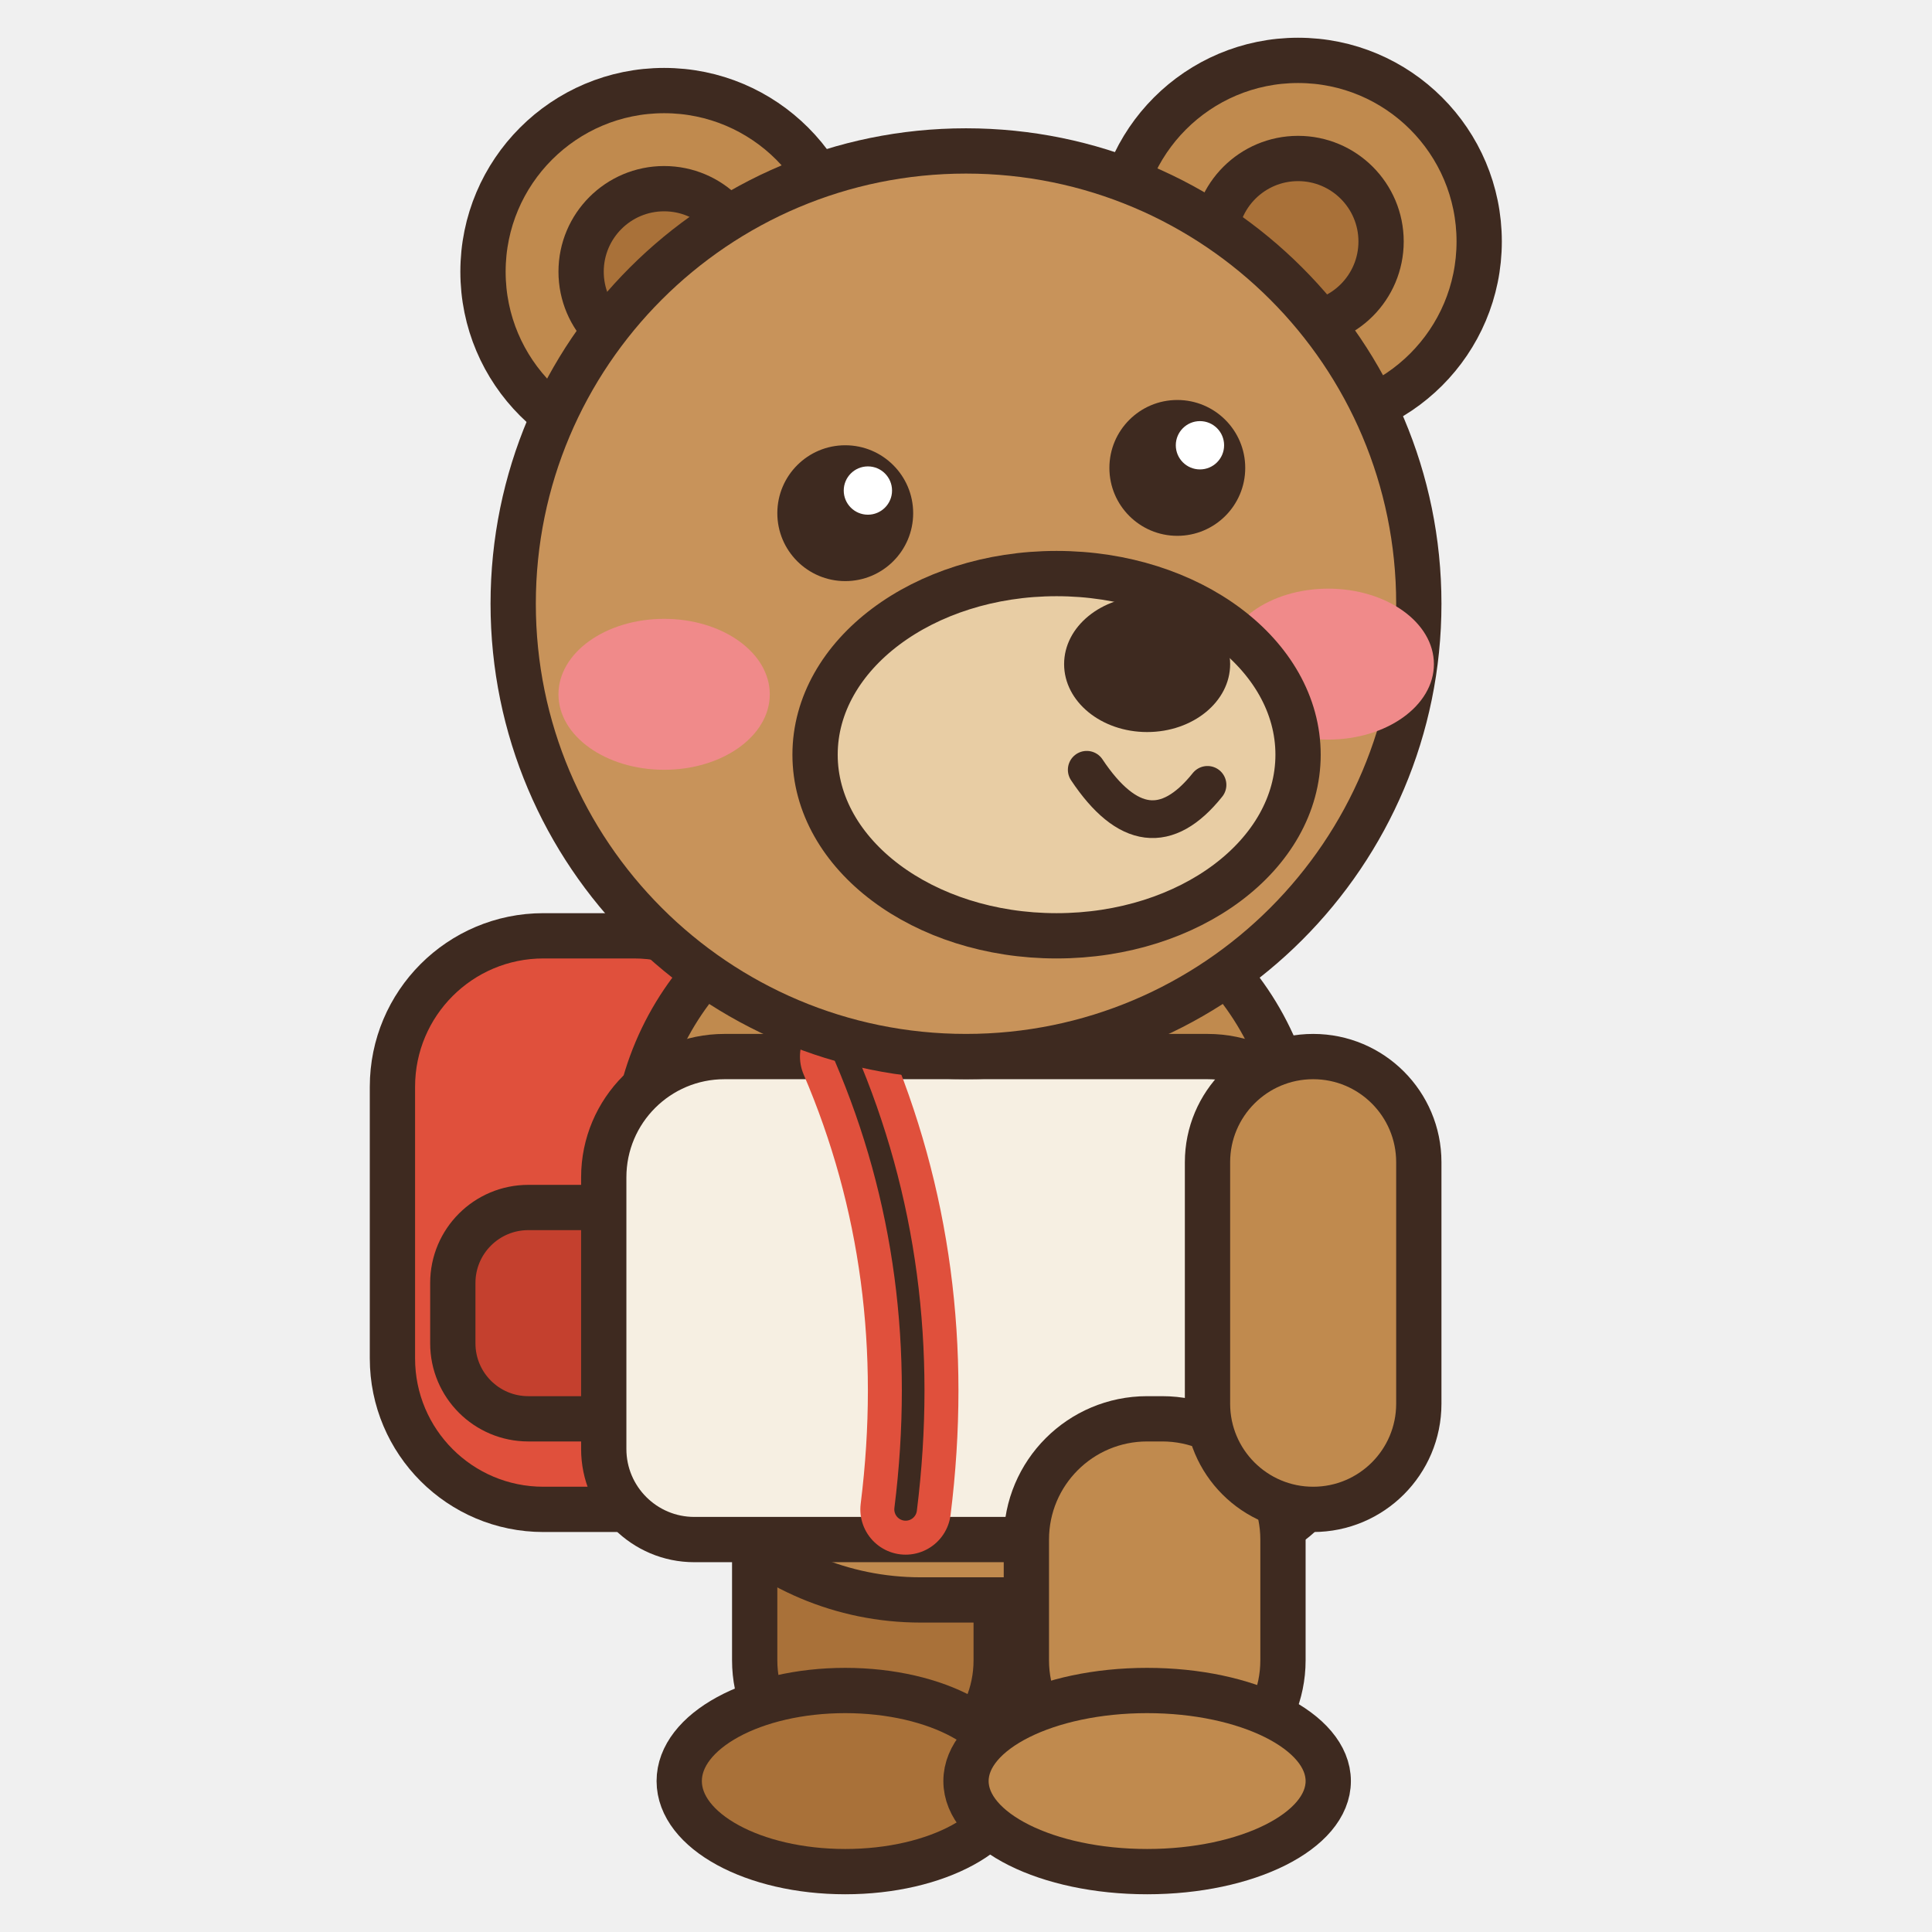
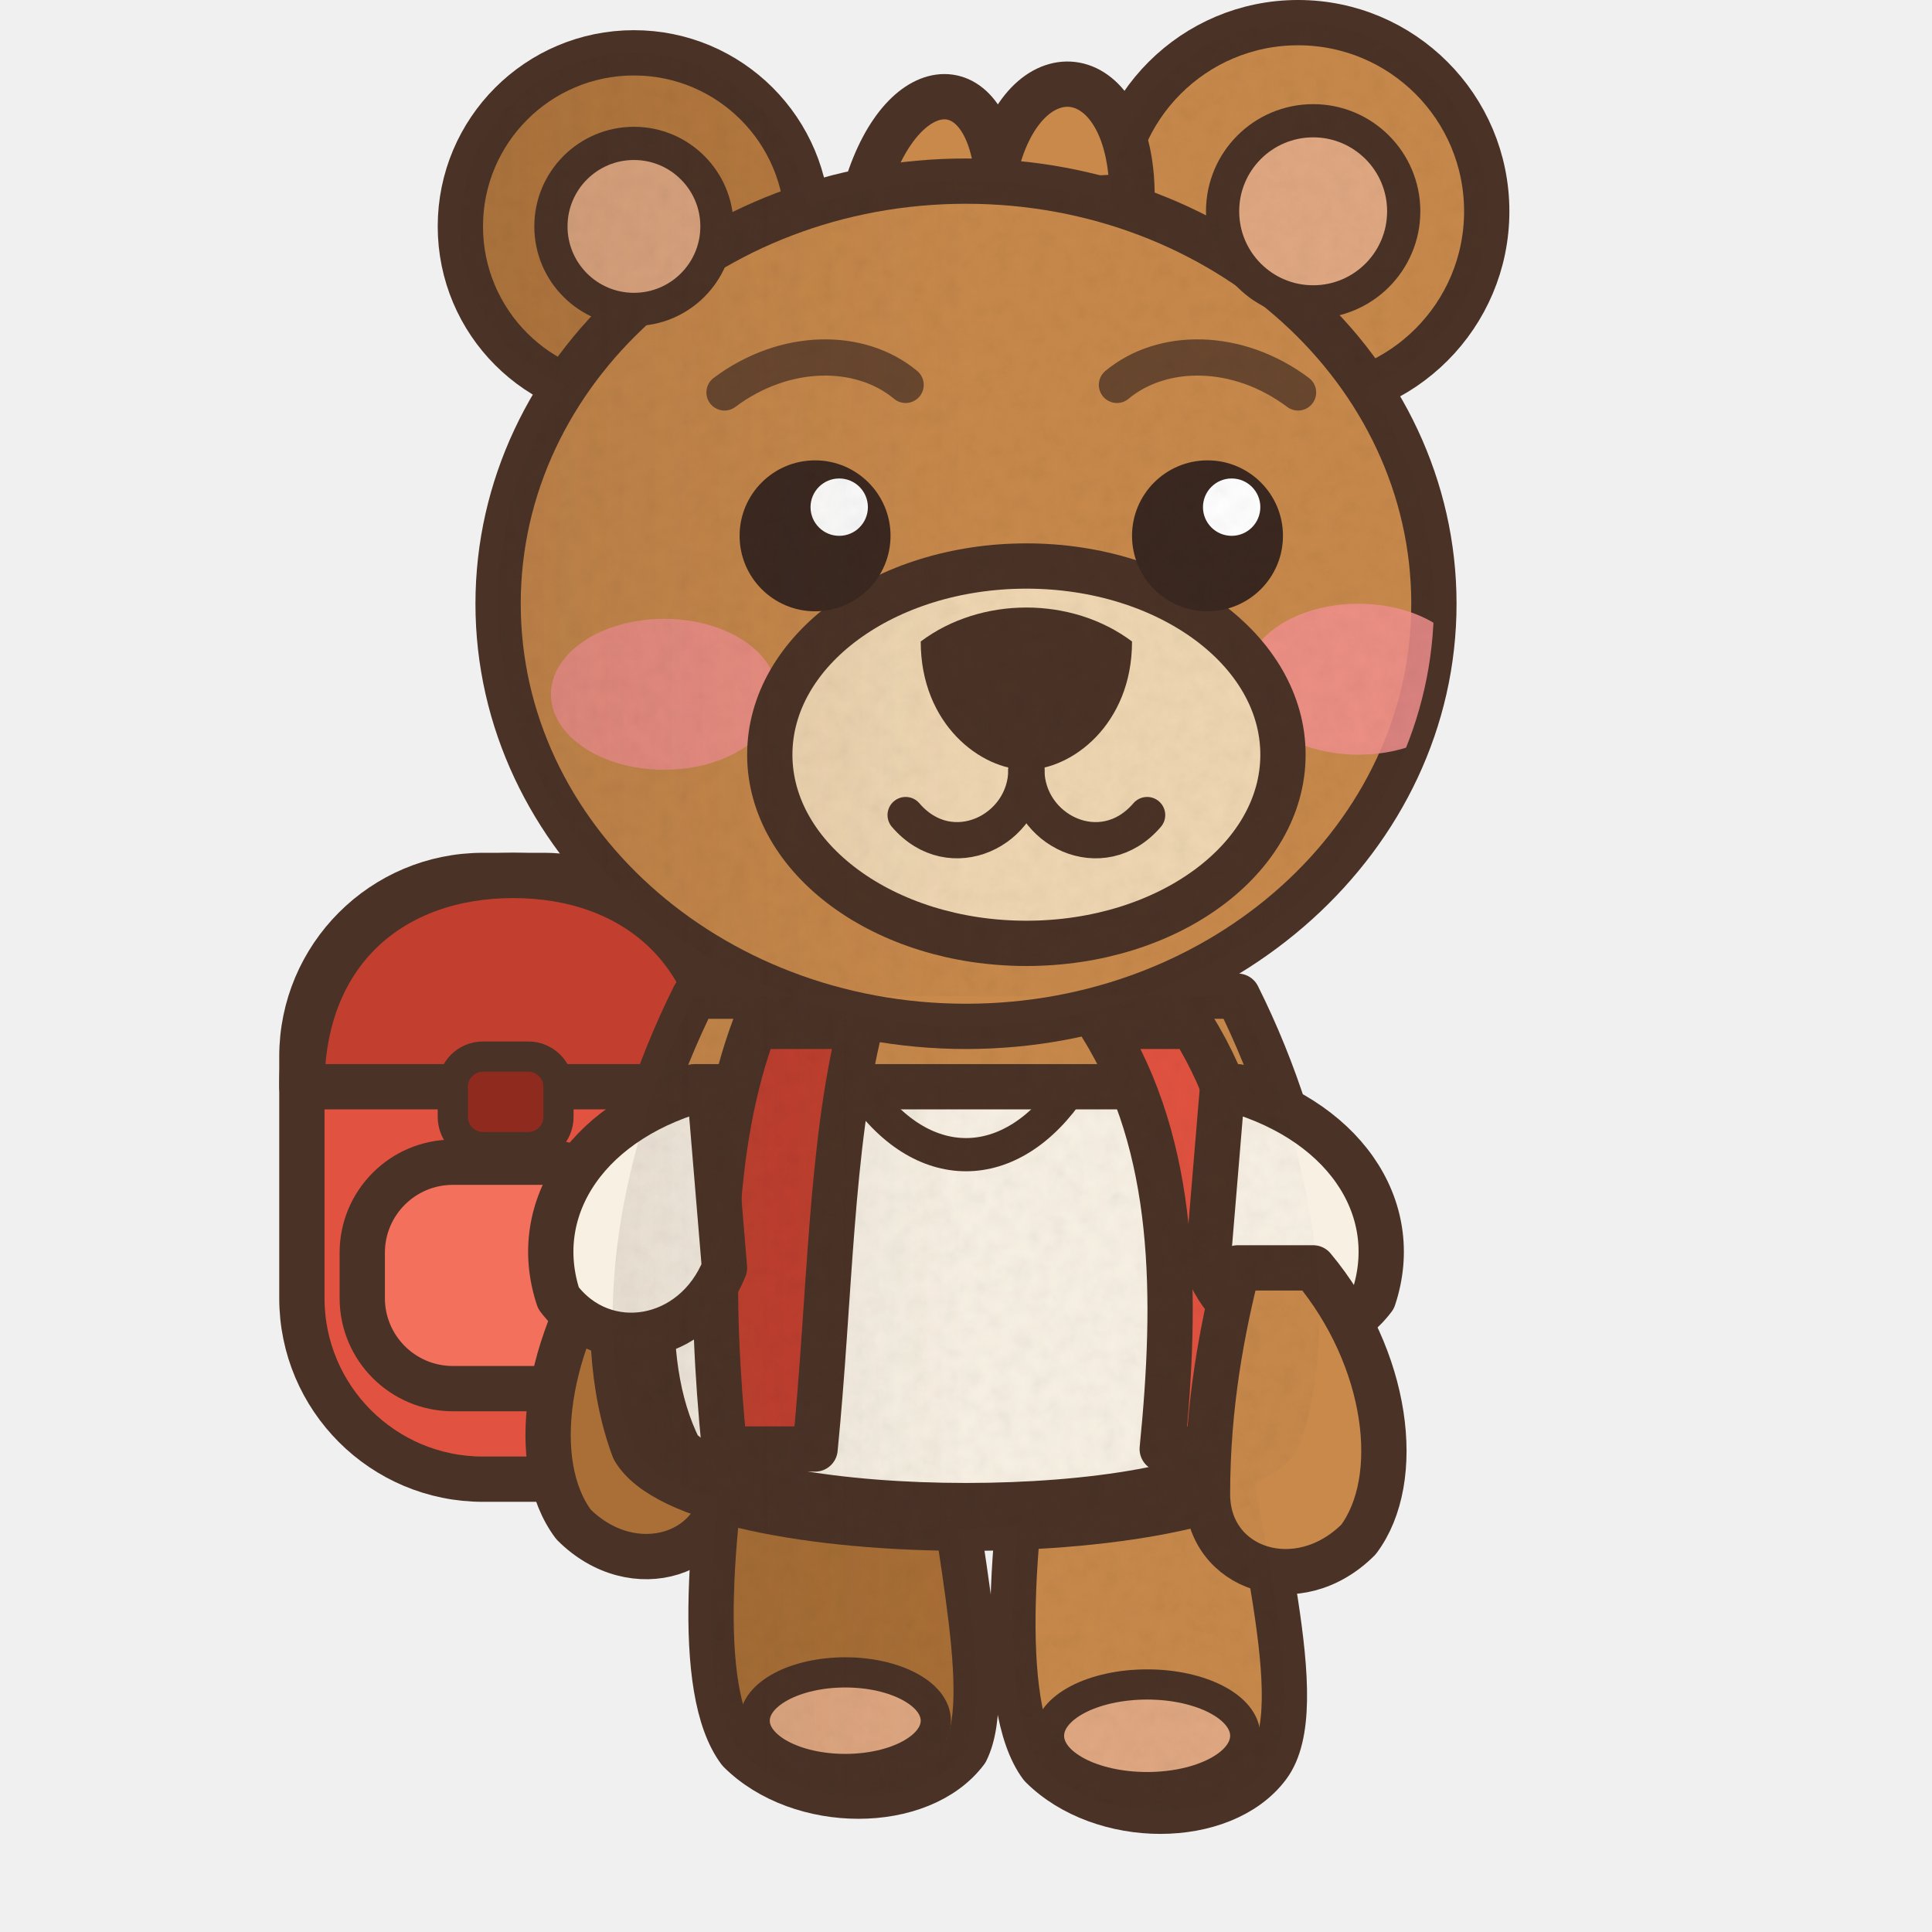
<svg xmlns="http://www.w3.org/2000/svg" viewBox="0 0 128 128" width="128" height="128">
-   <g stroke="#3E2A20" stroke-width="3" stroke-linejoin="round" stroke-linecap="round">
-     <rect x="26" y="62" width="26" height="38" rx="10" fill="#E0503C" />
-     <rect x="30" y="80" width="15" height="14" rx="5" fill="#C4402E" />
-     <rect x="50" y="94" width="16" height="24" rx="8" fill="#A97139" />
-     <ellipse cx="56" cy="118" rx="11" ry="6" fill="#A97139" />
-     <rect x="42" y="70" width="14" height="30" rx="7" fill="#A97139" />
-     <rect x="42" y="58" width="44" height="48" rx="19" fill="#C08A4E" />
-     <path d="M48 70 h32 a8 8 0 0 1 8 8 v18 a6 6 0 0 1 -6 6 h-36 a6 6 0 0 1 -6 -6 v-18 a8 8 0 0 1 8 -8 z" fill="#F6EFE2" />
-     <rect x="68" y="94" width="17" height="24" rx="8" fill="#C08A4E" />
-     <ellipse cx="76" cy="118" rx="12" ry="6" fill="#C08A4E" />
-     <rect x="80" y="70" width="14" height="30" rx="7" fill="#C08A4E" />
-     <path d="M56 70 q6 14 4 30" fill="none" stroke="#E0503C" stroke-width="6" />
-     <path d="M56 70 q6 14 4 30" fill="none" stroke="#3E2A20" stroke-width="1.5" />
-     <circle cx="44" cy="18" r="12" fill="#C08A4E" />
-     <circle cx="86" cy="16" r="12" fill="#C08A4E" />
-     <circle cx="44" cy="18" r="5.5" fill="#A97139" />
-     <circle cx="86" cy="16" r="5.5" fill="#A97139" />
-     <circle cx="64" cy="40" r="30" fill="#C8935A" />
-     <ellipse cx="44" cy="46" rx="7" ry="5" fill="#F08A8A" stroke="none" />
-     <ellipse cx="88" cy="44" rx="7" ry="5" fill="#F08A8A" stroke="none" />
-     <ellipse cx="70" cy="50" rx="16" ry="12" fill="#E8CDA4" />
-     <ellipse cx="76" cy="44" rx="5.5" ry="4.5" fill="#3E2A20" stroke="none" />
-     <path d="M72 51 q4 6 8 1" fill="none" stroke-width="2.5" />
-     <circle cx="56" cy="34" r="4.5" fill="#3E2A20" stroke="none" />
-     <circle cx="78" cy="31" r="4.5" fill="#3E2A20" stroke="none" />
-     <circle cx="57.5" cy="32.5" r="1.6" fill="#FFFFFF" stroke="none" />
-     <circle cx="79.5" cy="29.5" r="1.6" fill="#FFFFFF" stroke="none" />
+   <defs>
+     <linearGradient id="shade" x1="0" y1="0" x2="1" y2="0">
+       <stop offset="0" stop-color="#4A3226" stop-opacity="0.24" />
+       <stop offset="0.5" stop-color="#4A3226" stop-opacity="0" />
+     </linearGradient>
+     <filter id="grain" x="0" y="0" width="100%" height="100%">
+       <feTurbulence type="fractalNoise" baseFrequency="0.85" numOctaves="3" stitchTiles="stitch" />
+       <feColorMatrix type="saturate" values="0" />
+     </filter>
+     <clipPath id="cHead">
+       <ellipse cx="64" cy="40" rx="31" ry="28" />
+     </clipPath>
+     <clipPath id="cChar">
+       <ellipse cx="64" cy="40" rx="31" ry="28" />
+       <circle cx="42" cy="15" r="11.5" />
+       <circle cx="86" cy="14" r="12.5" />
+       <path d="M46,66 C41,76 39,88 42,96 C46,103 82,103 86,96 C89,88 87,76 82,66 Z" />
+       <path d="M49,90 C47,101 46,112 49,116 C53,120 61,120 64,116 C66,112 63,101 62,90 Z" />
+       <path d="M69,90 C67,101 66,113 69,117 C73,121 81,121 84,117 C87,113 83,101 82,90 Z" />
+     </clipPath>
+   </defs>
+   <g stroke="#4A3226" stroke-width="3" stroke-linejoin="round" stroke-linecap="round">
+     <rect x="20" y="58" width="28" height="40" rx="12" fill="#E15240" />
+     <path d="M20 72 C20 63 26 58 34 58 C42 58 48 63 48 72 Z" fill="#C23F2F" />
+     <rect x="24" y="77" width="18" height="15" rx="6" fill="#F2705C" />
+     <rect x="30" y="70" width="7" height="6" rx="2" fill="#8E2A1E" stroke-width="2" />
+     <path d="M49,90 C47,101 46,112 49,116 C53,120 61,120 64,116 C66,112 63,101 62,90 Z" fill="#A96F36" />
+     <path d="M69,90 C67,101 66,113 69,117 C73,121 81,121 84,117 C87,113 83,101 82,90 Z" fill="#C8894B" />
+     <ellipse cx="56" cy="114" rx="6" ry="3.2" fill="#E0A882" stroke-width="2" />
+     <ellipse cx="76" cy="115" rx="6.5" ry="3.4" fill="#E0A882" stroke-width="2" />
+     <path d="M41,82 C36,89 35,97 38,101 C42,105 48,103 48,98 C48,92 47,86 46,82 Z" fill="#A96F36" />
+     <path d="M46,66 C41,76 39,88 42,96 C46,103 82,103 86,96 C89,88 87,76 82,66 Z" fill="#C8894B" />
+     <path d="M46,72 C43,81 42,90 45,96 C50,101 78,101 83,96 C86,90 85,81 82,72 Z" fill="#F7F0E3" />
+     <path d="M57,72 C61,78 67,78 71,72" fill="none" stroke-width="2.2" />
+     <path d="M50,68 C47,76 47,86 48,96 L54,96 C55,86 55,76 57,68 Z" fill="#C23F2F" />
+     <path d="M73,68 C78,76 78,86 77,96 L83,96 C84,86 84,76 79,68 Z" fill="#E15240" />
+     <path d="M47,72 C39,74 35,80 37,86 C40,90 46,89 48,84 Z" fill="#F7F0E3" />
+     <path d="M81,72 C89,74 93,80 91,86 C88,90 82,89 80,84 Z" fill="#F7F0E3" />
+     <path d="M87,84 C92,90 93,98 90,102 C86,106 80,104 80,99 C80,93 81,88 82,84 Z" fill="#C8894B" />
+     <circle cx="42" cy="15" r="11.5" fill="#B87B3F" />
+     <circle cx="86" cy="14" r="12.5" fill="#C8894B" />
+     <path d="M57,14 C59,5 65,4 66,11 C68,3 75,4 75,13 Z" fill="#C8894B" />
+     <ellipse cx="64" cy="40" rx="31" ry="28" fill="#C8894B" />
+     <circle cx="42" cy="15" r="5.5" fill="#E0A882" stroke-width="2.2" />
+     <circle cx="87" cy="14" r="6" fill="#E0A882" stroke-width="2.2" />
+     <g clip-path="url(#cHead)">
+       <ellipse cx="44" cy="46" rx="7.5" ry="5" fill="#F2908E" stroke="none" opacity="0.85" />
+       <ellipse cx="90" cy="45" rx="7.5" ry="5" fill="#F2908E" stroke="none" opacity="0.85" />
+     </g>
+     <ellipse cx="68" cy="50" rx="17" ry="12.5" fill="#EFD6B2" />
+     <path d="M61,42.5 C65,39.5 71,39.5 75,42.5 C75,48 71,51 68,51 C65,51 61,48 61,42.5 Z" fill="#4A3226" stroke="none" />
+     <path d="M68,51 C68,55 63,57.5 60,54" fill="none" stroke-width="2.4" />
+     <path d="M68,51 C68,55 73,57.5 76,54" fill="none" stroke-width="2.4" />
+     <circle cx="54" cy="35.5" r="5" fill="#3A2820" stroke="none" />
+     <circle cx="80" cy="35.5" r="5" fill="#3A2820" stroke="none" />
+     <circle cx="55.6" cy="33.6" r="1.9" fill="#FFFFFF" stroke="none" />
+     <circle cx="81.6" cy="33.6" r="1.9" fill="#FFFFFF" stroke="none" />
+     <path d="M48,26 C52,23 57,23 60,25.5" fill="none" stroke-width="2.4" stroke-opacity="0.75" />
+     <path d="M74,25.5 C77,23 82,23 86,26" fill="none" stroke-width="2.4" stroke-opacity="0.75" />
  </g>
+   <rect width="128" height="128" fill="url(#shade)" clip-path="url(#cChar)" />
+   <rect width="128" height="128" filter="url(#grain)" clip-path="url(#cChar)" opacity="0.14" style="mix-blend-mode:multiply" />
</svg>
